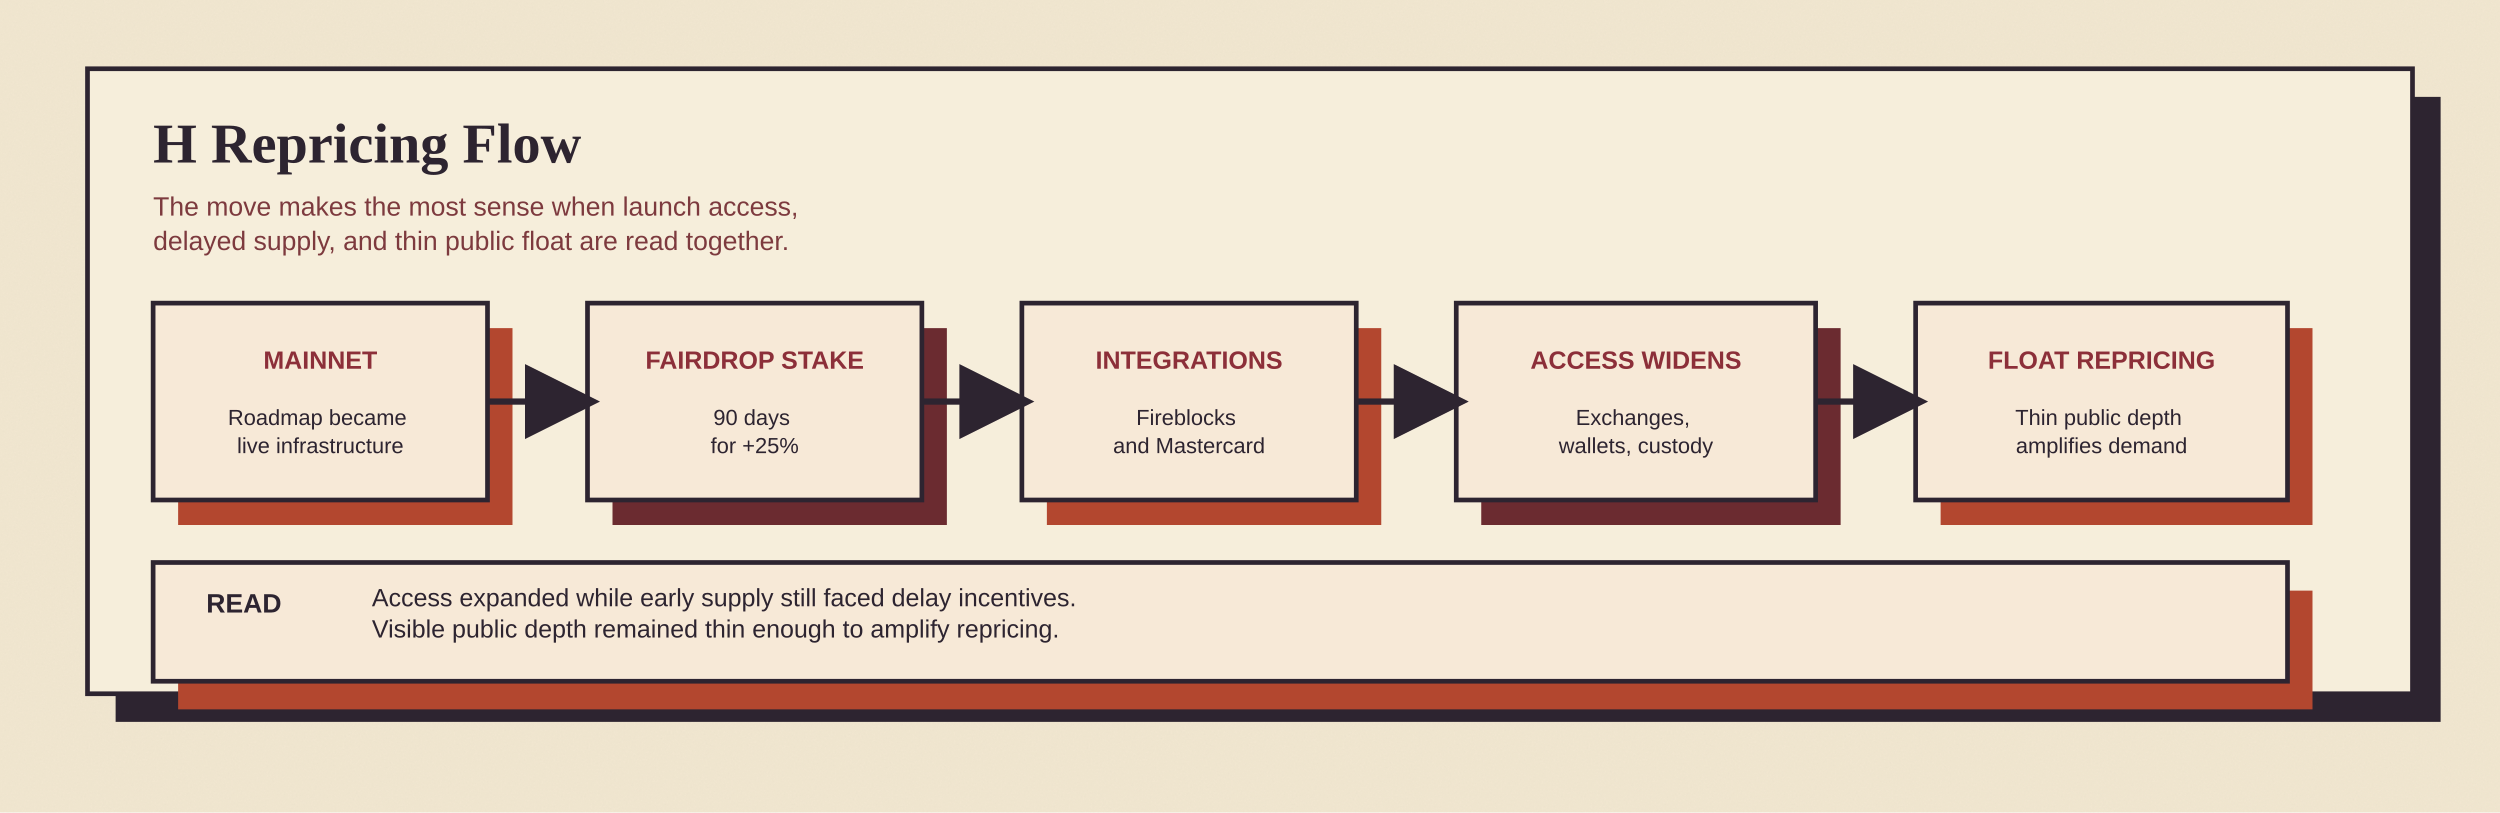
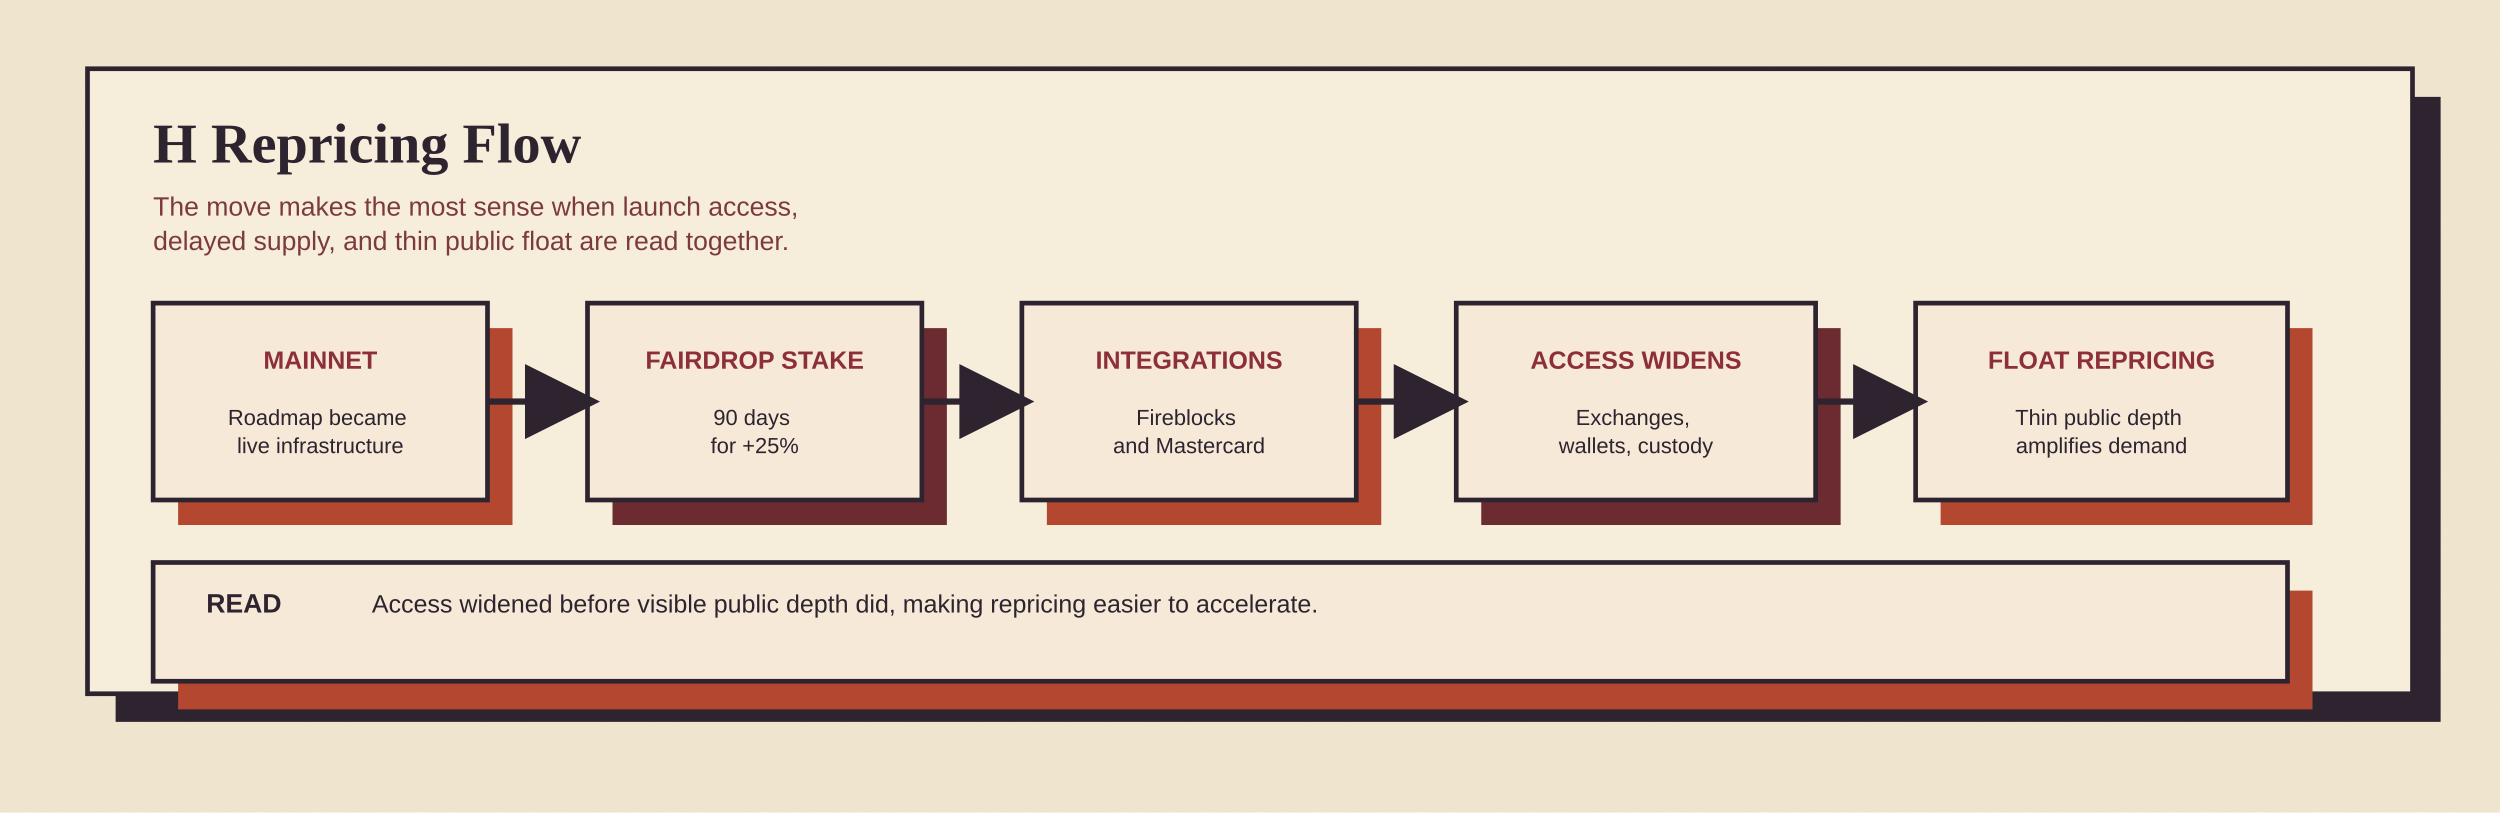
<svg xmlns="http://www.w3.org/2000/svg" width="1600" height="520" viewBox="0 0 1600 520" fill="none" role="img" aria-labelledby="title desc">
  <defs>
    <filter id="grain" x="-20%" y="-20%" width="140%" height="140%">
      <feTurbulence type="fractalNoise" baseFrequency="0.8" numOctaves="2" stitchTiles="stitch" result="noise" />
      <feColorMatrix in="noise" type="saturate" values="0" />
      <feComponentTransfer>
        <feFuncA type="table" tableValues="0 0.05" />
      </feComponentTransfer>
    </filter>
    <marker id="arrow" markerWidth="12" markerHeight="12" refX="10" refY="6" orient="auto">
      <path d="M0 0L12 6L0 12V0Z" fill="#2D2430" />
    </marker>
  </defs>
  <rect width="1600" height="520" fill="#F1E6CF" />
  <rect width="1600" height="520" fill="#F1E6CF" filter="url(#grain)" />
  <rect x="56" y="44" width="1488" height="400" fill="#F6EEDB" />
  <rect x="74" y="62" width="1488" height="400" fill="#2D2430" />
  <rect x="56" y="44" width="1488" height="400" fill="#F6EEDB" stroke="#2D2430" stroke-width="3" />
  <text x="98" y="104" fill="#2D2430" font-family="Georgia, 'Times New Roman', serif" font-size="36" font-weight="700">H Repricing Flow</text>
  <text x="98" y="138" fill="#7D3A3E" font-family="Arial, Helvetica, sans-serif" font-size="17">
    <tspan x="98" dy="0">The move makes the most sense when launch access,</tspan>
    <tspan x="98" dy="22">delayed supply, and thin public float are read together.</tspan>
  </text>
  <rect x="98" y="194" width="214" height="126" fill="#E7A0A4" />
  <rect x="114" y="210" width="214" height="126" fill="#B3472F" />
  <rect x="98" y="194" width="214" height="126" fill="#F7E9D7" stroke="#2D2430" stroke-width="3" />
  <text x="205" y="236" text-anchor="middle" fill="#8C2F39" font-family="Arial, Helvetica, sans-serif" font-size="16" font-weight="700">MAINNET</text>
  <text x="205" y="272" text-anchor="middle" fill="#2D2430" font-family="Arial, Helvetica, sans-serif" font-size="14">
    <tspan x="205" dy="0">Roadmap became</tspan>
    <tspan x="205" dy="18">live infrastructure</tspan>
  </text>
  <rect x="376" y="194" width="214" height="126" fill="#D98858" />
  <rect x="392" y="210" width="214" height="126" fill="#6B2B30" />
  <rect x="376" y="194" width="214" height="126" fill="#F7E9D7" stroke="#2D2430" stroke-width="3" />
  <text x="483" y="236" text-anchor="middle" fill="#8C2F39" font-family="Arial, Helvetica, sans-serif" font-size="16" font-weight="700">FAIRDROP STAKE</text>
  <text x="483" y="272" text-anchor="middle" fill="#2D2430" font-family="Arial, Helvetica, sans-serif" font-size="14">
    <tspan x="483" dy="0">90 days</tspan>
    <tspan x="483" dy="18">for +25%</tspan>
  </text>
  <rect x="654" y="194" width="214" height="126" fill="#E7A0A4" />
  <rect x="670" y="210" width="214" height="126" fill="#B3472F" />
  <rect x="654" y="194" width="214" height="126" fill="#F7E9D7" stroke="#2D2430" stroke-width="3" />
  <text x="761" y="236" text-anchor="middle" fill="#8C2F39" font-family="Arial, Helvetica, sans-serif" font-size="16" font-weight="700">INTEGRATIONS</text>
  <text x="761" y="272" text-anchor="middle" fill="#2D2430" font-family="Arial, Helvetica, sans-serif" font-size="14">
    <tspan x="761" dy="0">Fireblocks</tspan>
    <tspan x="761" dy="18">and Mastercard</tspan>
  </text>
  <rect x="932" y="194" width="230" height="126" fill="#D98858" />
  <rect x="948" y="210" width="230" height="126" fill="#6B2B30" />
  <rect x="932" y="194" width="230" height="126" fill="#F7E9D7" stroke="#2D2430" stroke-width="3" />
  <text x="1047" y="236" text-anchor="middle" fill="#8C2F39" font-family="Arial, Helvetica, sans-serif" font-size="16" font-weight="700">ACCESS WIDENS</text>
  <text x="1047" y="272" text-anchor="middle" fill="#2D2430" font-family="Arial, Helvetica, sans-serif" font-size="14">
    <tspan x="1047" dy="0">Exchanges,</tspan>
    <tspan x="1047" dy="18">wallets, custody</tspan>
  </text>
  <rect x="1226" y="194" width="238" height="126" fill="#E7A0A4" />
  <rect x="1242" y="210" width="238" height="126" fill="#B3472F" />
  <rect x="1226" y="194" width="238" height="126" fill="#F7E9D7" stroke="#2D2430" stroke-width="3" />
  <text x="1345" y="236" text-anchor="middle" fill="#8C2F39" font-family="Arial, Helvetica, sans-serif" font-size="16" font-weight="700">FLOAT REPRICING</text>
  <text x="1345" y="272" text-anchor="middle" fill="#2D2430" font-family="Arial, Helvetica, sans-serif" font-size="14">
    <tspan x="1345" dy="0">Thin public depth</tspan>
    <tspan x="1345" dy="18">amplifies demand</tspan>
  </text>
  <line x1="312" y1="257" x2="376" y2="257" stroke="#2D2430" stroke-width="4" marker-end="url(#arrow)" />
  <line x1="590" y1="257" x2="654" y2="257" stroke="#2D2430" stroke-width="4" marker-end="url(#arrow)" />
  <line x1="868" y1="257" x2="932" y2="257" stroke="#2D2430" stroke-width="4" marker-end="url(#arrow)" />
  <line x1="1162" y1="257" x2="1226" y2="257" stroke="#2D2430" stroke-width="4" marker-end="url(#arrow)" />
  <rect x="98" y="360" width="1366" height="76" fill="#E7A0A4" />
  <rect x="114" y="378" width="1366" height="76" fill="#B3472F" />
  <rect x="98" y="360" width="1366" height="76" fill="#F7E9D7" stroke="#2D2430" stroke-width="3" />
  <text x="132" y="392" fill="#2D2430" font-family="Arial, Helvetica, sans-serif" font-size="17" font-weight="700">READ</text>
-   <text x="238" y="388" fill="#2D2430" font-family="Arial, Helvetica, sans-serif" font-size="16">
-     <tspan x="238" dy="0">Access expanded while early supply still faced delay incentives.</tspan>
-     <tspan x="238" dy="20">Visible public depth remained thin enough to amplify repricing.</tspan>
-   </text>
+   <text x="238" y="392" fill="#2D2430" font-family="Arial, Helvetica, sans-serif" font-size="16">Access widened before visible public depth did, making repricing easier to accelerate.</text>
</svg>
